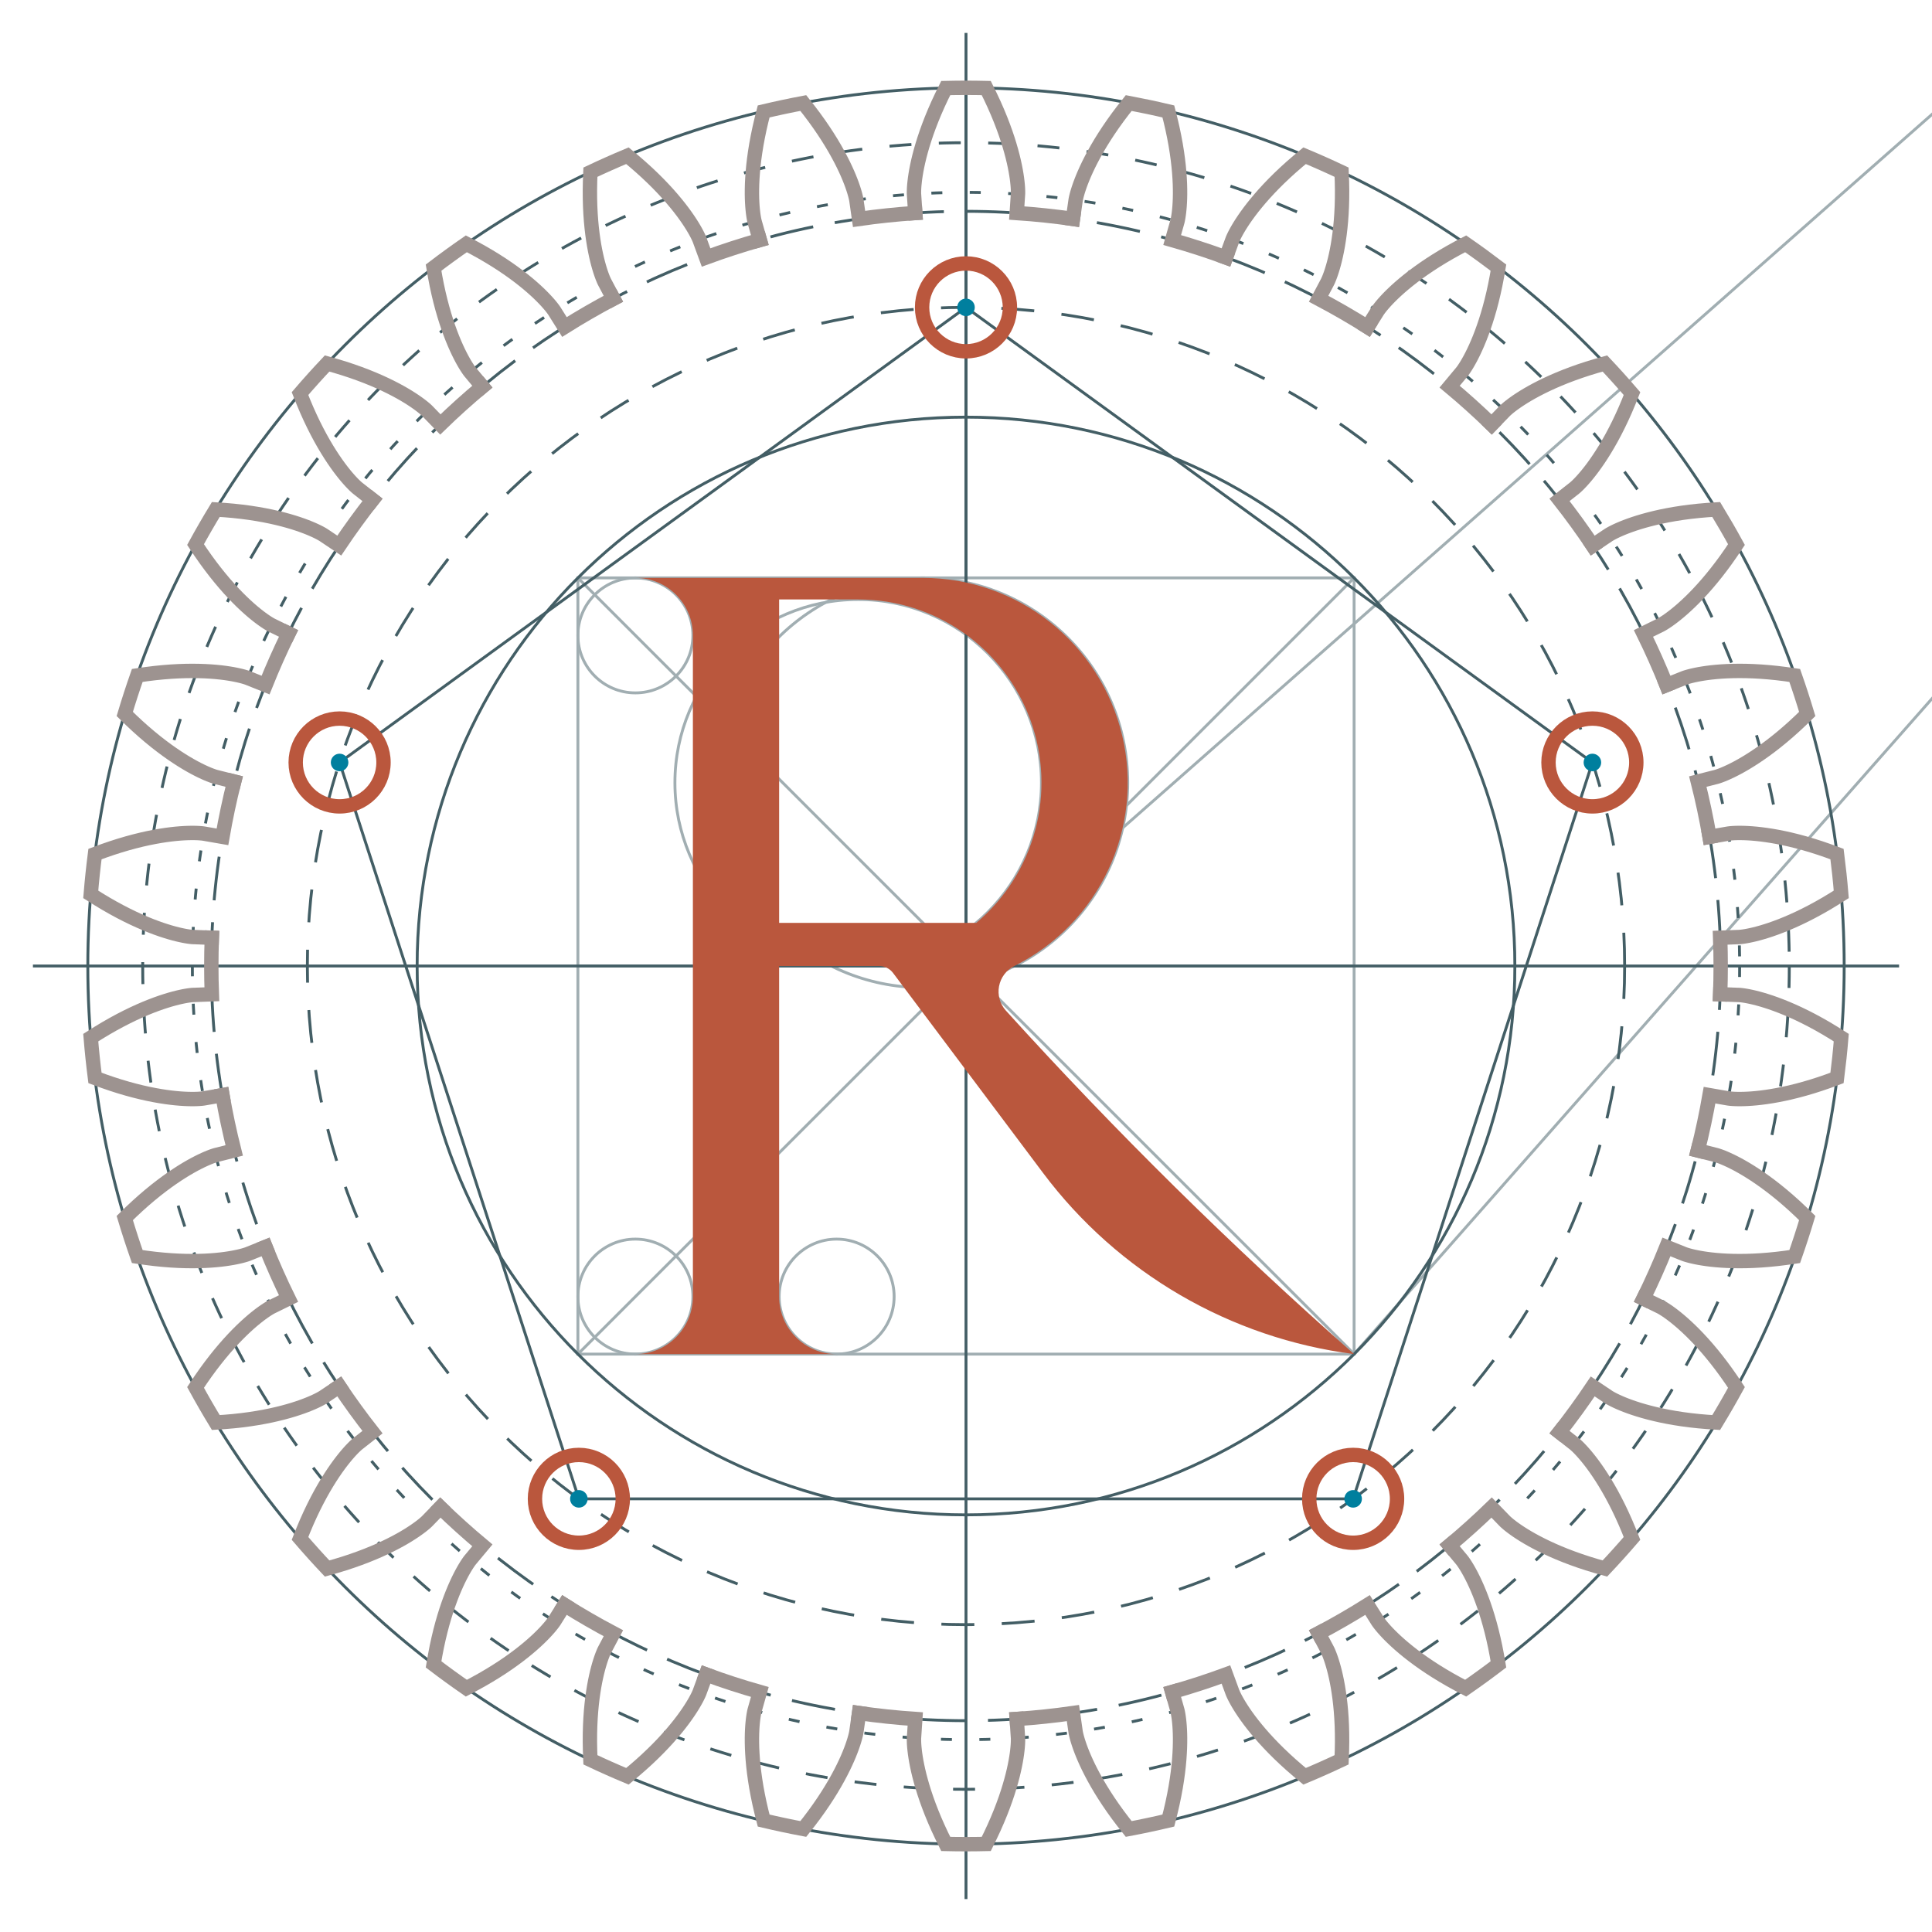
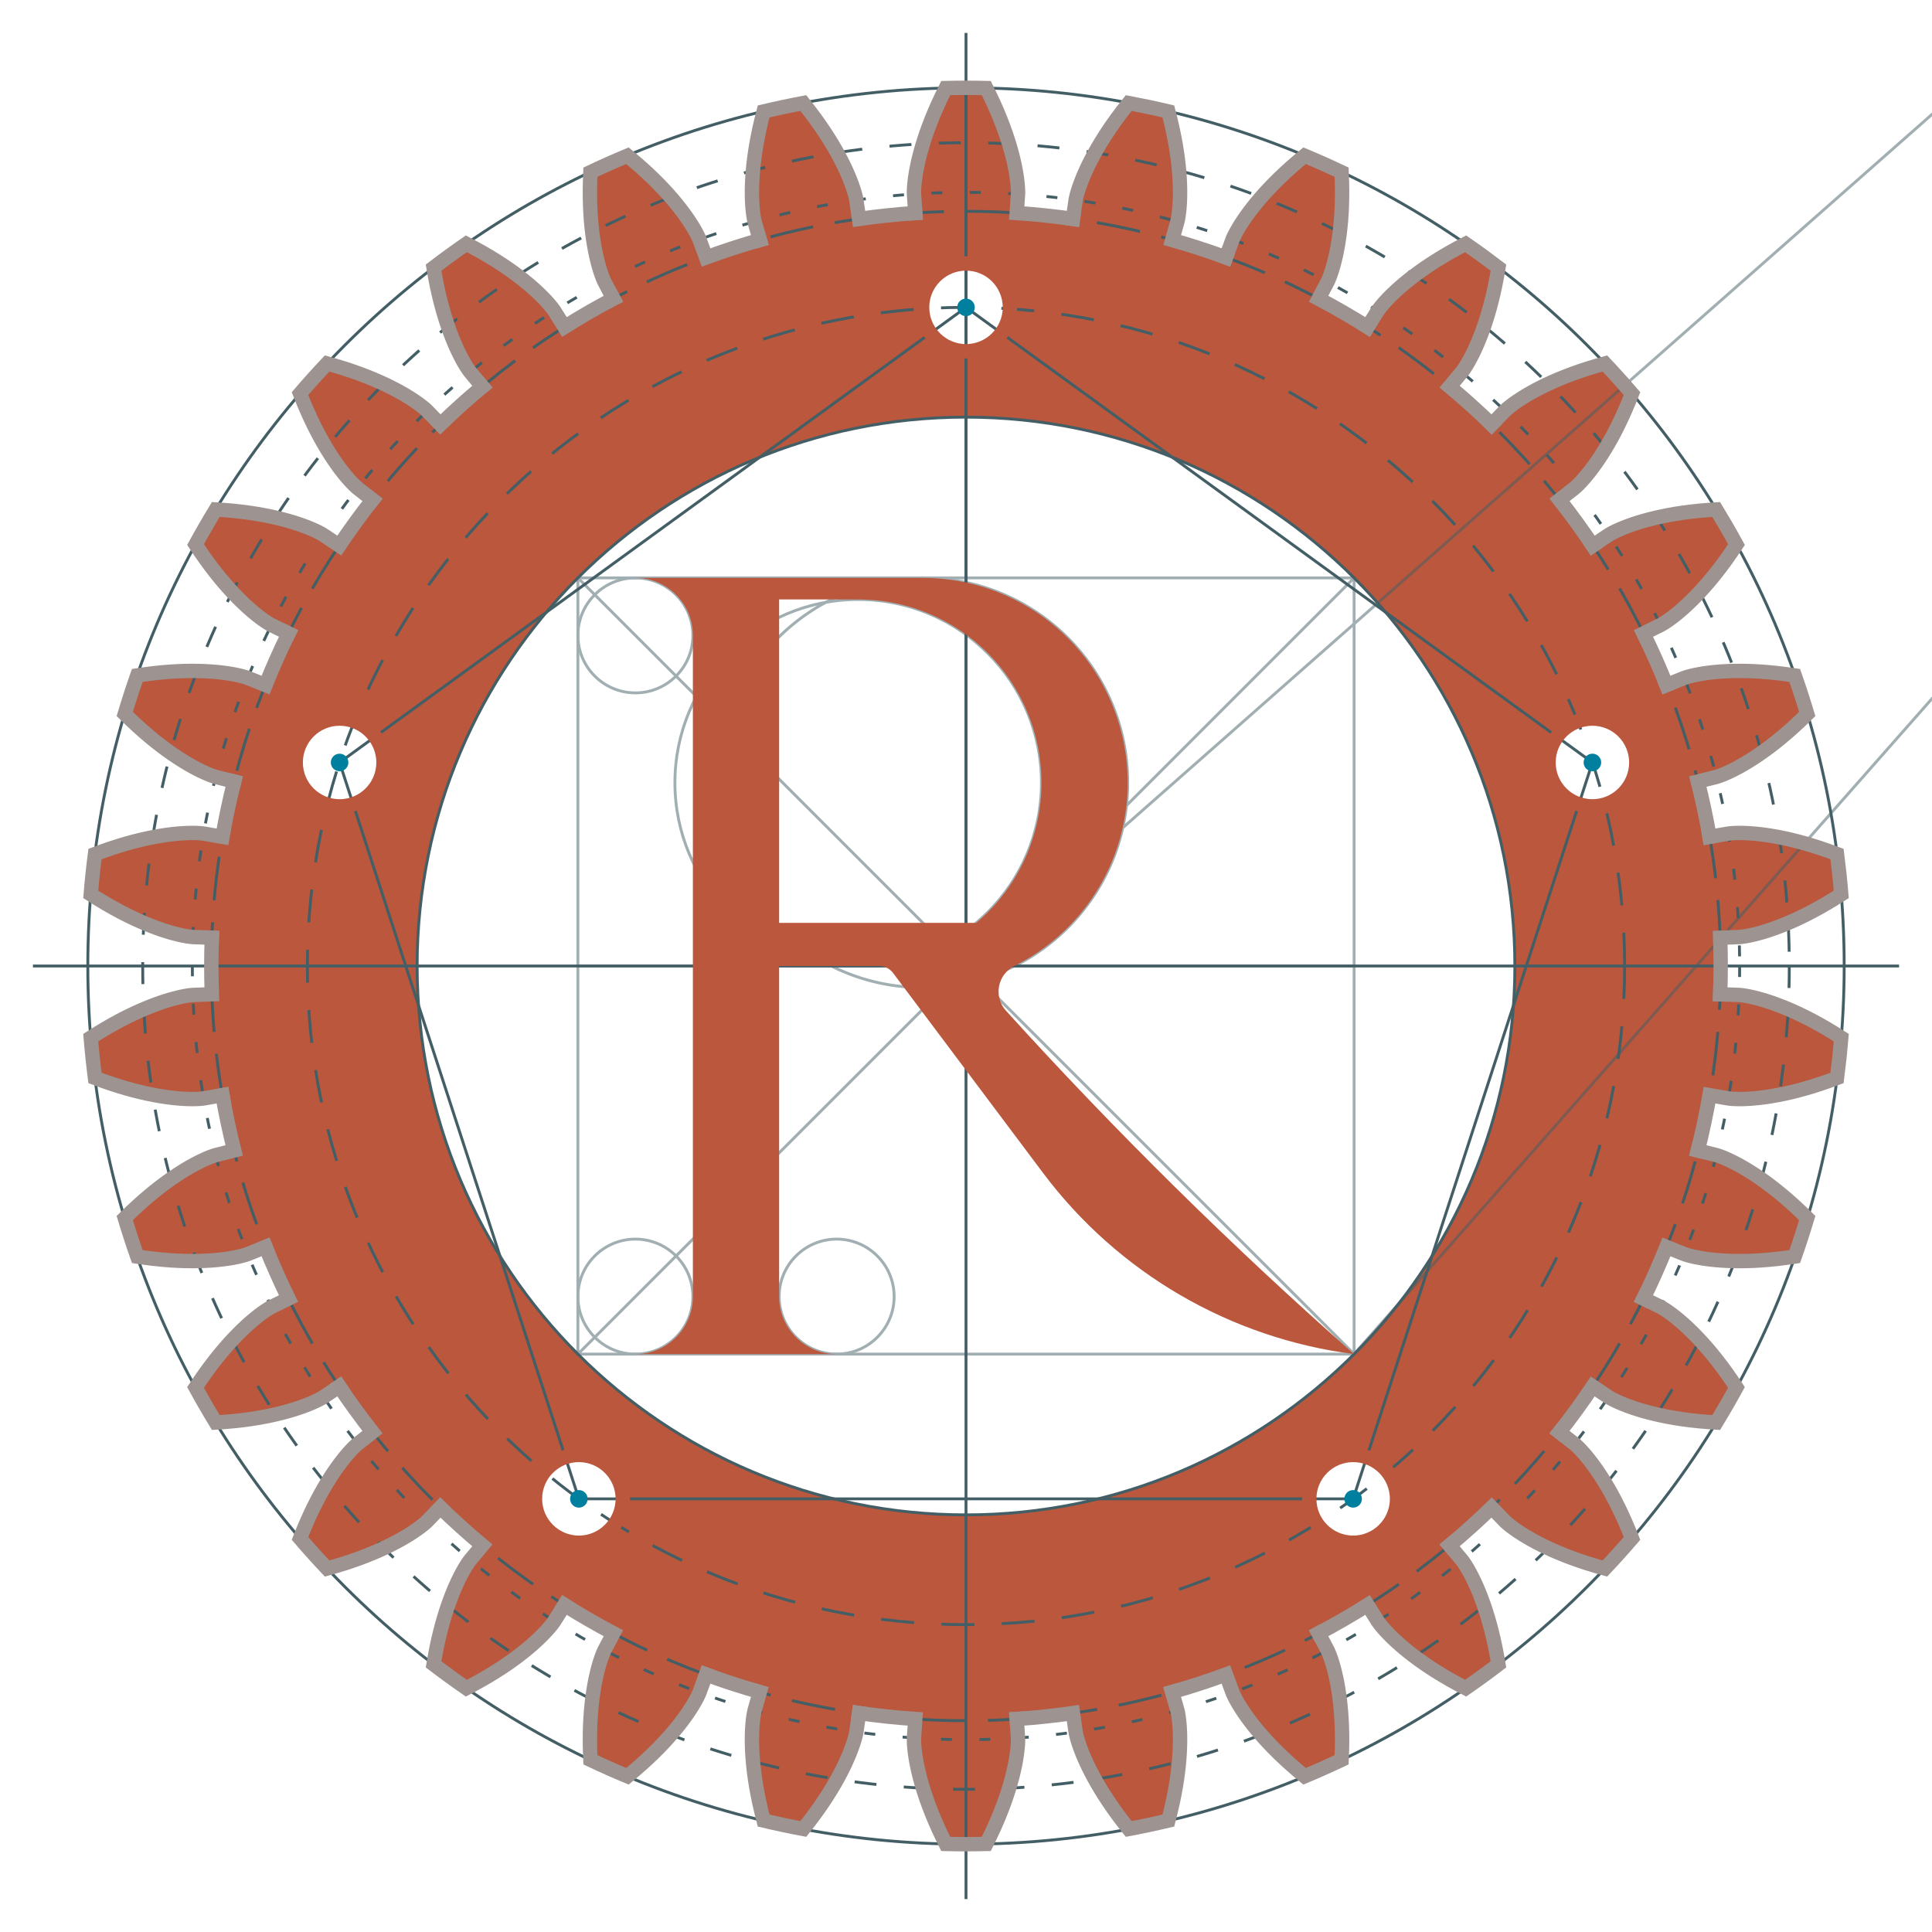
<svg xmlns="http://www.w3.org/2000/svg" width="1024" height="1024" viewBox="-176 -176 352 352" role="img" aria-labelledby="title desc">
-   <style>.primary{stroke:#9d9390}.accent{stroke:#ba573d}.accent-fill{fill:#ba573d}.signal{fill:#007f9e}.guide{stroke:#435e65}</style>
+   <style>.gear-fill{fill:#ba573d}.primary{stroke:#9d9390}.accent{stroke:#ba573d}.accent-fill{fill:#ba573d}.signal{fill:#007f9e}.guide{stroke:#435e65}</style>
  <defs>
    <path id="tooth" d="M -9.242,-137.189 L -9.474,-140.635 L -9.476,-140.67 L -9.479,-140.776 L -9.481,-140.953 L -9.478,-141.2 L -9.468,-141.517 L -9.446,-141.905 L -9.41,-142.362 L -9.356,-142.889 L -9.283,-143.485 L -9.185,-144.148 L -9.062,-144.879 L -8.908,-145.677 L -8.722,-146.539 L -8.5,-147.466 L -8.239,-148.456 L -7.937,-149.508 L -7.591,-150.62 L -7.197,-151.791 L -6.753,-153.019 L -6.256,-154.303 L -5.703,-155.641 L -5.093,-157.03 L -4.421,-158.47 L -3.687,-159.958 A 160 160 0 0 1 3.687,-159.958 L 4.421,-158.47 L 5.093,-157.03 L 5.703,-155.641 L 6.256,-154.303 L 6.753,-153.019 L 7.197,-151.791 L 7.591,-150.62 L 7.937,-149.508 L 8.239,-148.456 L 8.5,-147.466 L 8.722,-146.539 L 8.908,-145.677 L 9.062,-144.879 L 9.185,-144.148 L 9.283,-143.485 L 9.356,-142.889 L 9.41,-142.362 L 9.446,-141.905 L 9.468,-141.517 L 9.478,-141.2 L 9.481,-140.953 L 9.479,-140.776 L 9.476,-140.67 L 9.474,-140.635 L 9.242,-137.189 A 137.5 137.5 0 0 1 19.483,-136.113" />
  </defs>
+   <g class="gear-fill" stroke="none" fill-rule="evenodd">
+     <path d="M -9.242,-137.189 L -9.474,-140.635 L -9.476,-140.67 L -9.479,-140.776 L -9.481,-140.953 L -9.478,-141.2 L -9.468,-141.517 L -9.446,-141.905 L -9.41,-142.362 L -9.356,-142.889 L -9.283,-143.485 L -9.185,-144.148 L -9.062,-144.879 L -8.908,-145.677 L -8.722,-146.539 L -8.5,-147.466 L -8.239,-148.456 L -7.937,-149.508 L -7.591,-150.62 L -7.197,-151.791 L -6.753,-153.019 L -6.256,-154.303 L -5.703,-155.641 L -5.093,-157.03 L -4.421,-158.47 L -3.687,-159.958 A 160 160 0 0 1 3.687,-159.958 L 4.421,-158.47 L 5.093,-157.03 L 5.703,-155.641 L 6.256,-154.303 L 6.753,-153.019 L 7.197,-151.791 L 7.591,-150.62 L 7.937,-149.508 L 8.239,-148.456 L 8.5,-147.466 L 8.722,-146.539 L 8.908,-145.677 L 9.062,-144.879 L 9.185,-144.148 L 9.283,-143.485 L 9.356,-142.889 L 9.41,-142.362 L 9.446,-141.905 L 9.468,-141.517 L 9.478,-141.2 L 9.481,-140.953 L 9.479,-140.776 L 9.476,-140.67 L 9.474,-140.635 L 9.242,-137.189 A 137.5 137.5 0 0 1 19.483,-136.113 L 19.973,-139.532 L 19.978,-139.567 L 19.997,-139.671 L 20.032,-139.844 L 20.086,-140.085 L 20.162,-140.393 L 20.264,-140.768 L 20.395,-141.208 L 20.556,-141.712 L 20.752,-142.279 L 20.985,-142.908 L 21.259,-143.597 L 21.574,-144.345 L 21.936,-145.15 L 22.346,-146.011 L 22.807,-146.925 L 23.321,-147.891 L 23.891,-148.907 L 24.52,-149.97 L 25.209,-151.079 L 25.962,-152.232 L 26.781,-153.425 L 27.667,-154.658 L 28.623,-155.926 L 29.651,-157.229 A 160 160 0 0 1 36.863,-155.696 L 37.273,-154.088 L 37.63,-152.54 L 37.938,-151.054 L 38.2,-149.63 L 38.42,-148.271 L 38.598,-146.978 L 38.74,-145.75 L 38.848,-144.59 L 38.925,-143.499 L 38.974,-142.476 L 38.998,-141.524 L 39.001,-140.641 L 38.986,-139.829 L 38.955,-139.089 L 38.912,-138.419 L 38.86,-137.821 L 38.803,-137.295 L 38.743,-136.84 L 38.684,-136.456 L 38.628,-136.144 L 38.58,-135.901 L 38.541,-135.729 L 38.516,-135.626 L 38.507,-135.592 L 37.563,-132.27 A 137.5 137.5 0 0 1 47.357,-129.087 L 48.547,-132.33 L 48.559,-132.363 L 48.599,-132.461 L 48.669,-132.623 L 48.772,-132.848 L 48.911,-133.133 L 49.089,-133.479 L 49.308,-133.882 L 49.571,-134.341 L 49.88,-134.856 L 50.239,-135.422 L 50.65,-136.039 L 51.114,-136.705 L 51.635,-137.418 L 52.215,-138.174 L 52.856,-138.972 L 53.559,-139.81 L 54.328,-140.685 L 55.164,-141.595 L 56.07,-142.536 L 57.046,-143.507 L 58.095,-144.505 L 59.218,-145.526 L 60.416,-146.568 L 61.693,-147.628 A 160 160 0 0 1 68.429,-144.629 L 68.495,-142.971 L 68.522,-141.383 L 68.515,-139.865 L 68.476,-138.418 L 68.407,-137.043 L 68.313,-135.741 L 68.197,-134.511 L 68.061,-133.354 L 67.909,-132.27 L 67.745,-131.26 L 67.571,-130.323 L 67.39,-129.459 L 67.206,-128.668 L 67.022,-127.95 L 66.841,-127.304 L 66.666,-126.73 L 66.5,-126.227 L 66.347,-125.795 L 66.209,-125.432 L 66.09,-125.137 L 65.992,-124.91 L 65.919,-124.75 L 65.872,-124.655 L 65.856,-124.623 L 64.243,-121.569 A 137.5 137.5 0 0 1 73.161,-116.421 L 74.999,-119.345 L 75.018,-119.375 L 75.077,-119.462 L 75.18,-119.606 L 75.327,-119.804 L 75.522,-120.055 L 75.768,-120.356 L 76.066,-120.705 L 76.419,-121.099 L 76.828,-121.538 L 77.297,-122.018 L 77.827,-122.536 L 78.42,-123.091 L 79.077,-123.679 L 79.802,-124.299 L 80.595,-124.946 L 81.457,-125.62 L 82.391,-126.316 L 83.398,-127.031 L 84.479,-127.764 L 85.636,-128.511 L 86.869,-129.268 L 88.18,-130.034 L 89.569,-130.804 L 91.038,-131.575 A 160 160 0 0 1 97.003,-127.241 L 96.723,-125.606 L 96.42,-124.047 L 96.097,-122.564 L 95.758,-121.157 L 95.405,-119.826 L 95.043,-118.571 L 94.673,-117.392 L 94.3,-116.289 L 93.926,-115.26 L 93.555,-114.306 L 93.19,-113.426 L 92.833,-112.619 L 92.489,-111.884 L 92.159,-111.219 L 91.848,-110.625 L 91.558,-110.1 L 91.291,-109.643 L 91.051,-109.251 L 90.841,-108.925 L 90.663,-108.662 L 90.52,-108.46 L 90.415,-108.319 L 90.35,-108.235 L 90.328,-108.208 L 88.115,-105.556 A 137.5 137.5 0 0 1 95.767,-98.665 L 98.173,-101.144 L 98.198,-101.169 L 98.274,-101.242 L 98.404,-101.362 L 98.59,-101.525 L 98.833,-101.729 L 99.136,-101.973 L 99.5,-102.252 L 99.927,-102.565 L 100.419,-102.908 L 100.977,-103.28 L 101.603,-103.677 L 102.298,-104.097 L 103.064,-104.535 L 103.901,-104.991 L 104.811,-105.459 L 105.795,-105.939 L 106.853,-106.425 L 107.987,-106.916 L 109.197,-107.408 L 110.484,-107.898 L 111.847,-108.382 L 113.289,-108.858 L 114.808,-109.323 L 116.405,-109.772 A 160 160 0 0 1 121.338,-104.293 L 120.725,-102.751 L 120.104,-101.289 L 119.48,-99.906 L 118.855,-98.6 L 118.234,-97.372 L 117.618,-96.22 L 117.011,-95.143 L 116.417,-94.142 L 115.837,-93.213 L 115.276,-92.357 L 114.736,-91.572 L 114.219,-90.857 L 113.73,-90.209 L 113.269,-89.628 L 112.841,-89.112 L 112.448,-88.658 L 112.092,-88.266 L 111.776,-87.933 L 111.503,-87.658 L 111.274,-87.437 L 111.092,-87.27 L 110.96,-87.153 L 110.879,-87.085 L 110.852,-87.063 L 108.135,-84.929 A 137.5 137.5 0 0 1 114.188,-76.598 L 117.057,-78.522 L 117.086,-78.542 L 117.176,-78.597 L 117.328,-78.687 L 117.543,-78.808 L 117.824,-78.958 L 118.17,-79.133 L 118.585,-79.33 L 119.068,-79.548 L 119.62,-79.781 L 120.243,-80.029 L 120.938,-80.287 L 121.706,-80.553 L 122.546,-80.823 L 123.459,-81.094 L 124.447,-81.363 L 125.509,-81.628 L 126.645,-81.884 L 127.856,-82.128 L 129.142,-82.357 L 130.502,-82.569 L 131.937,-82.76 L 133.446,-82.926 L 135.028,-83.064 L 136.684,-83.172 A 160 160 0 0 1 140.371,-76.786 L 139.45,-75.406 L 138.539,-74.105 L 137.64,-72.881 L 136.758,-71.734 L 135.895,-70.662 L 135.053,-69.663 L 134.236,-68.736 L 133.446,-67.88 L 132.686,-67.093 L 131.959,-66.372 L 131.267,-65.716 L 130.614,-65.124 L 130,-64.592 L 129.429,-64.119 L 128.903,-63.703 L 128.424,-63.342 L 127.994,-63.032 L 127.616,-62.772 L 127.291,-62.56 L 127.022,-62.391 L 126.809,-62.265 L 126.655,-62.179 L 126.562,-62.129 L 126.531,-62.113 L 123.43,-60.591 A 137.5 137.5 0 0 1 127.619,-51.183 L 130.824,-52.469 L 130.857,-52.482 L 130.957,-52.518 L 131.124,-52.574 L 131.36,-52.648 L 131.665,-52.735 L 132.041,-52.834 L 132.487,-52.942 L 133.004,-53.054 L 133.594,-53.168 L 134.255,-53.28 L 134.988,-53.388 L 135.794,-53.489 L 136.672,-53.578 L 137.622,-53.653 L 138.644,-53.711 L 139.738,-53.749 L 140.902,-53.763 L 142.138,-53.75 L 143.443,-53.708 L 144.818,-53.632 L 146.261,-53.52 L 147.771,-53.369 L 149.348,-53.175 L 150.989,-52.936 A 160 160 0 0 1 153.268,-45.923 L 152.08,-44.765 L 150.918,-43.682 L 149.786,-42.671 L 148.684,-41.733 L 147.617,-40.863 L 146.586,-40.062 L 145.594,-39.325 L 144.643,-38.652 L 143.736,-38.039 L 142.875,-37.486 L 142.062,-36.988 L 141.299,-36.544 L 140.589,-36.152 L 139.932,-35.808 L 139.331,-35.511 L 138.787,-35.257 L 138.303,-35.043 L 137.879,-34.868 L 137.517,-34.727 L 137.218,-34.619 L 136.984,-34.54 L 136.815,-34.487 L 136.714,-34.457 L 136.68,-34.448 L 133.33,-33.604 A 137.5 137.5 0 0 1 135.471,-23.531 L 138.874,-24.122 L 138.909,-24.128 L 139.014,-24.142 L 139.19,-24.163 L 139.436,-24.186 L 139.752,-24.208 L 140.14,-24.227 L 140.599,-24.239 L 141.128,-24.241 L 141.728,-24.23 L 142.399,-24.203 L 143.138,-24.156 L 143.947,-24.087 L 144.825,-23.992 L 145.77,-23.868 L 146.781,-23.712 L 147.859,-23.521 L 149.001,-23.293 L 150.207,-23.024 L 151.475,-22.71 L 152.804,-22.351 L 154.192,-21.941 L 155.638,-21.479 L 157.14,-20.962 L 158.696,-20.387 A 160 160 0 0 1 159.467,-13.054 L 158.064,-12.167 L 156.702,-11.349 L 155.384,-10.597 L 154.112,-9.908 L 152.887,-9.279 L 151.712,-8.709 L 150.588,-8.195 L 149.518,-7.734 L 148.504,-7.324 L 147.547,-6.961 L 146.648,-6.644 L 145.81,-6.368 L 145.033,-6.132 L 144.319,-5.932 L 143.669,-5.766 L 143.085,-5.631 L 142.566,-5.523 L 142.115,-5.439 L 141.732,-5.377 L 141.417,-5.333 L 141.172,-5.304 L 140.996,-5.288 L 140.89,-5.28 L 140.855,-5.278 L 137.404,-5.149 A 137.5 137.5 0 0 1 137.404,5.149 L 140.855,5.278 L 140.89,5.28 L 140.996,5.288 L 141.172,5.304 L 141.417,5.333 L 141.732,5.377 L 142.115,5.439 L 142.566,5.523 L 143.085,5.631 L 143.669,5.766 L 144.319,5.932 L 145.033,6.132 L 145.81,6.368 L 146.648,6.644 L 147.547,6.961 L 148.504,7.324 L 149.518,7.734 L 150.588,8.195 L 151.712,8.709 L 152.887,9.279 L 154.112,9.908 L 155.384,10.597 L 156.702,11.349 L 158.064,12.167 L 159.467,13.054 A 160 160 0 0 1 158.696,20.387 L 157.14,20.962 L 155.638,21.479 L 154.192,21.941 L 152.804,22.351 L 151.475,22.71 L 150.207,23.024 L 149.001,23.293 L 147.859,23.521 L 146.781,23.712 L 145.77,23.868 L 144.825,23.992 L 143.947,24.087 L 143.138,24.156 L 142.399,24.203 L 141.728,24.23 L 141.128,24.241 L 140.599,24.239 L 140.14,24.227 L 139.752,24.208 L 139.436,24.186 L 139.19,24.163 L 139.014,24.142 L 138.909,24.128 L 138.874,24.122 L 135.471,23.531 A 137.5 137.5 0 0 1 133.33,33.604 L 136.68,34.448 L 136.714,34.457 L 136.815,34.487 L 136.984,34.54 L 137.218,34.619 L 137.517,34.727 L 137.879,34.868 L 138.303,35.043 L 138.787,35.257 L 139.331,35.511 L 139.932,35.808 L 140.589,36.152 L 141.299,36.544 L 142.062,36.988 L 142.875,37.486 L 143.736,38.039 L 144.643,38.652 L 145.594,39.325 L 146.586,40.062 L 147.617,40.863 L 148.684,41.733 L 149.786,42.671 L 150.918,43.682 L 152.08,44.765 L 153.268,45.923 A 160 160 0 0 1 150.989,52.936 L 149.348,53.175 L 147.771,53.369 L 146.261,53.52 L 144.818,53.632 L 143.443,53.708 L 142.138,53.75 L 140.902,53.763 L 139.738,53.749 L 138.644,53.711 L 137.622,53.653 L 136.672,53.578 L 135.794,53.489 L 134.988,53.388 L 134.255,53.28 L 133.594,53.168 L 133.004,53.054 L 132.487,52.942 L 132.041,52.834 L 131.665,52.735 L 131.36,52.648 L 131.124,52.574 L 130.957,52.518 L 130.857,52.482 L 130.824,52.469 L 127.619,51.183 A 137.5 137.5 0 0 1 123.43,60.591 L 126.531,62.113 L 126.562,62.129 L 126.655,62.179 L 126.809,62.265 L 127.022,62.391 L 127.291,62.56 L 127.616,62.772 L 127.994,63.032 L 128.424,63.342 L 128.903,63.703 L 129.429,64.119 L 130,64.592 L 130.614,65.124 L 131.267,65.716 L 131.959,66.372 L 132.686,67.093 L 133.446,67.88 L 134.236,68.736 L 135.053,69.663 L 135.895,70.662 L 136.758,71.734 L 137.64,72.881 L 138.539,74.105 L 139.45,75.406 L 140.371,76.786 A 160 160 0 0 1 136.684,83.172 L 135.028,83.064 L 133.446,82.926 L 131.937,82.76 L 130.502,82.569 L 129.142,82.357 L 127.856,82.128 L 126.645,81.884 L 125.509,81.628 L 124.447,81.363 L 123.459,81.094 L 122.546,80.823 L 121.706,80.553 L 120.938,80.287 L 120.243,80.029 L 119.62,79.781 L 119.068,79.548 L 118.585,79.33 L 118.17,79.133 L 117.824,78.958 L 117.543,78.808 L 117.328,78.687 L 117.176,78.597 L 117.086,78.542 L 117.057,78.522 L 114.188,76.598 A 137.5 137.5 0 0 1 108.135,84.929 L 110.852,87.063 L 110.879,87.085 L 110.96,87.153 L 111.092,87.27 L 111.274,87.437 L 111.503,87.658 L 111.776,87.933 L 112.092,88.266 L 112.448,88.658 L 112.841,89.112 L 113.269,89.628 L 113.73,90.209 L 114.219,90.857 L 114.736,91.572 L 115.276,92.357 L 115.837,93.213 L 116.417,94.142 L 117.011,95.143 L 117.618,96.22 L 118.234,97.372 L 118.855,98.6 L 119.48,99.906 L 120.104,101.289 L 120.725,102.751 L 121.338,104.293 A 160 160 0 0 1 116.405,109.772 L 114.808,109.323 L 113.289,108.858 L 111.847,108.382 L 110.484,107.898 L 109.197,107.408 L 107.987,106.916 L 106.853,106.425 L 105.795,105.939 L 104.811,105.459 L 103.901,104.991 L 103.064,104.535 L 102.298,104.097 L 101.603,103.677 L 100.977,103.28 L 100.419,102.908 L 99.927,102.565 L 99.5,102.252 L 99.136,101.973 L 98.833,101.729 L 98.59,101.525 L 98.404,101.362 L 98.274,101.242 L 98.198,101.169 L 98.173,101.144 L 95.767,98.665 A 137.5 137.5 0 0 1 88.115,105.556 L 90.328,108.208 L 90.35,108.235 L 90.415,108.319 L 90.52,108.46 L 90.663,108.662 L 90.841,108.925 L 91.051,109.251 L 91.291,109.643 L 91.558,110.1 L 91.848,110.625 L 92.159,111.219 L 92.489,111.884 L 92.833,112.619 L 93.19,113.426 L 93.555,114.306 L 93.926,115.26 L 94.3,116.289 L 94.673,117.392 L 95.043,118.571 L 95.405,119.826 L 95.758,121.157 L 96.097,122.564 L 96.42,124.047 L 96.723,125.606 L 97.003,127.241 A 160 160 0 0 1 91.038,131.575 L 89.569,130.804 L 88.18,130.034 L 86.869,129.268 L 85.636,128.511 L 84.479,127.764 L 83.398,127.031 L 82.391,126.316 L 81.457,125.62 L 80.595,124.946 L 79.802,124.299 L 79.077,123.679 L 78.42,123.091 L 77.827,122.536 L 77.297,122.018 L 76.828,121.538 L 76.419,121.099 L 76.066,120.705 L 75.768,120.356 L 75.522,120.055 L 75.327,119.804 L 75.18,119.606 L 75.077,119.462 L 75.018,119.375 L 74.999,119.345 L 73.161,116.421 A 137.5 137.5 0 0 1 64.243,121.569 L 65.856,124.623 L 65.872,124.655 L 65.919,124.75 L 65.992,124.91 L 66.09,125.137 L 66.209,125.432 L 66.347,125.795 L 66.5,126.227 L 66.666,126.73 L 66.841,127.304 L 67.022,127.95 L 67.206,128.668 L 67.39,129.459 L 67.571,130.323 L 67.745,131.26 L 67.909,132.27 L 68.061,133.354 L 68.197,134.511 L 68.313,135.741 L 68.407,137.043 L 68.476,138.418 L 68.515,139.865 L 68.522,141.383 L 68.495,142.971 L 68.429,144.629 A 160 160 0 0 1 61.693,147.628 L 60.416,146.568 L 59.218,145.526 L 58.095,144.505 L 57.046,143.507 L 56.07,142.536 L 55.164,141.595 L 54.328,140.685 L 53.559,139.81 L 52.856,138.972 L 52.215,138.174 L 51.635,137.418 L 51.114,136.705 L 50.65,136.039 L 50.239,135.422 L 49.88,134.856 L 49.571,134.341 L 49.308,133.882 L 49.089,133.479 L 48.911,133.133 L 48.772,132.848 L 48.669,132.623 L 48.599,132.461 L 48.559,132.363 L 48.547,132.33 L 47.357,129.087 A 137.5 137.5 0 0 1 37.563,132.27 L 38.507,135.592 L 38.516,135.626 L 38.541,135.729 L 38.58,135.901 L 38.628,136.144 L 38.684,136.456 L 38.743,136.84 L 38.803,137.295 L 38.86,137.821 L 38.912,138.419 L 38.955,139.089 L 38.986,139.829 L 39.001,140.641 L 38.998,141.524 L 38.974,142.476 L 38.925,143.499 L 38.848,144.59 L 38.74,145.75 L 38.598,146.978 L 38.42,148.271 L 38.2,149.63 L 37.938,151.054 L 37.63,152.54 L 37.273,154.088 L 36.863,155.696 A 160 160 0 0 1 29.651,157.229 L 28.623,155.926 L 27.667,154.658 L 26.781,153.425 L 25.962,152.232 L 25.209,151.079 L 24.52,149.97 L 23.891,148.907 L 23.321,147.891 L 22.807,146.925 L 22.346,146.011 L 21.936,145.15 L 21.574,144.345 L 21.259,143.597 L 20.985,142.908 L 20.752,142.279 L 20.556,141.712 L 20.395,141.208 L 20.264,140.768 L 20.162,140.393 L 20.086,140.085 L 20.032,139.844 L 19.997,139.671 L 19.978,139.567 L 19.973,139.532 L 19.483,136.113 A 137.5 137.5 0 0 1 9.242,137.189 L 9.474,140.635 L 9.476,140.67 L 9.479,140.776 L 9.481,140.953 L 9.478,141.2 L 9.468,141.517 L 9.446,141.905 L 9.41,142.362 L 9.356,142.889 L 9.283,143.485 L 9.185,144.148 L 9.062,144.879 L 8.908,145.677 L 8.722,146.539 L 8.5,147.466 L 8.239,148.456 L 7.937,149.508 L 7.591,150.62 L 7.197,151.791 L 6.753,153.019 L 6.256,154.303 L 5.703,155.641 L 5.093,157.03 L 4.421,158.47 L 3.687,159.958 A 160 160 0 0 1 -3.687,159.958 L -4.421,158.47 L -5.093,157.03 L -5.703,155.641 L -6.256,154.303 L -6.753,153.019 L -7.197,151.791 L -7.591,150.62 L -7.937,149.508 L -8.239,148.456 L -8.5,147.466 L -8.722,146.539 L -8.908,145.677 L -9.062,144.879 L -9.185,144.148 L -9.283,143.485 L -9.356,142.889 L -9.41,142.362 L -9.446,141.905 L -9.468,141.517 L -9.478,141.2 L -9.481,140.953 L -9.479,140.776 L -9.476,140.67 L -9.474,140.635 L -9.242,137.189 A 137.5 137.5 0 0 1 -19.483,136.113 L -19.973,139.532 L -19.978,139.567 L -19.997,139.671 L -20.032,139.844 L -20.086,140.085 L -20.162,140.393 L -20.264,140.768 L -20.395,141.208 L -20.556,141.712 L -20.752,142.279 L -20.985,142.908 L -21.259,143.597 L -21.574,144.345 L -21.936,145.15 L -22.346,146.011 L -22.807,146.925 L -23.321,147.891 L -23.891,148.907 L -24.52,149.97 L -25.209,151.079 L -25.962,152.232 L -26.781,153.425 L -27.667,154.658 L -28.623,155.926 L -29.651,157.229 A 160 160 0 0 1 -36.863,155.696 L -37.273,154.088 L -37.63,152.54 L -37.938,151.054 L -38.2,149.63 L -38.42,148.271 L -38.598,146.978 L -38.74,145.75 L -38.848,144.59 L -38.925,143.499 L -38.974,142.476 L -38.998,141.524 L -39.001,140.641 L -38.986,139.829 L -38.955,139.089 L -38.912,138.419 L -38.86,137.821 L -38.803,137.295 L -38.743,136.84 L -38.684,136.456 L -38.628,136.144 L -38.58,135.901 L -38.541,135.729 L -38.516,135.626 L -38.507,135.592 L -37.563,132.27 A 137.5 137.5 0 0 1 -47.357,129.087 L -48.547,132.33 L -48.559,132.363 L -48.599,132.461 L -48.669,132.623 L -48.772,132.848 L -48.911,133.133 L -49.089,133.479 L -49.308,133.882 L -49.571,134.341 L -49.88,134.856 L -50.239,135.422 L -50.65,136.039 L -51.114,136.705 L -51.635,137.418 L -52.215,138.174 L -52.856,138.972 L -53.559,139.81 L -54.328,140.685 L -55.164,141.595 L -56.07,142.536 L -57.046,143.507 L -58.095,144.505 L -59.218,145.526 L -60.416,146.568 L -61.693,147.628 A 160 160 0 0 1 -68.429,144.629 L -68.495,142.971 L -68.522,141.383 L -68.515,139.865 L -68.476,138.418 L -68.407,137.043 L -68.313,135.741 L -68.197,134.511 L -68.061,133.354 L -67.909,132.27 L -67.745,131.26 L -67.571,130.323 L -67.39,129.459 L -67.206,128.668 L -67.022,127.95 L -66.841,127.304 L -66.666,126.73 L -66.5,126.227 L -66.347,125.795 L -66.209,125.432 L -66.09,125.137 L -65.992,124.91 L -65.919,124.75 L -65.872,124.655 L -65.856,124.623 L -64.243,121.569 A 137.5 137.5 0 0 1 -73.161,116.421 L -74.999,119.345 L -75.018,119.375 L -75.077,119.462 L -75.18,119.606 L -75.327,119.804 L -75.522,120.055 L -75.768,120.356 L -76.066,120.705 L -76.419,121.099 L -76.828,121.538 L -77.297,122.018 L -77.827,122.536 L -78.42,123.091 L -79.077,123.679 L -79.802,124.299 L -80.595,124.946 L -81.457,125.62 L -82.391,126.316 L -83.398,127.031 L -84.479,127.764 L -85.636,128.511 L -86.869,129.268 L -88.18,130.034 L -89.569,130.804 L -91.038,131.575 A 160 160 0 0 1 -97.003,127.241 L -96.723,125.606 L -96.42,124.047 L -96.097,122.564 L -95.758,121.157 L -95.405,119.826 L -95.043,118.571 L -94.673,117.392 L -94.3,116.289 L -93.926,115.26 L -93.555,114.306 L -93.19,113.426 L -92.833,112.619 L -92.489,111.884 L -92.159,111.219 L -91.848,110.625 L -91.558,110.1 L -91.291,109.643 L -91.051,109.251 L -90.841,108.925 L -90.663,108.662 L -90.52,108.46 L -90.415,108.319 L -90.35,108.235 L -90.328,108.208 L -88.115,105.556 A 137.5 137.5 0 0 1 -95.767,98.665 L -98.173,101.144 L -98.198,101.169 L -98.274,101.242 L -98.404,101.362 L -98.59,101.525 L -98.833,101.729 L -99.136,101.973 L -99.5,102.252 L -99.927,102.565 L -100.419,102.908 L -100.977,103.28 L -101.603,103.677 L -102.298,104.097 L -103.064,104.535 L -103.901,104.991 L -104.811,105.459 L -105.795,105.939 L -106.853,106.425 L -107.987,106.916 L -109.197,107.408 L -110.484,107.898 L -111.847,108.382 L -113.289,108.858 L -114.808,109.323 L -116.405,109.772 A 160 160 0 0 1 -121.338,104.293 L -120.725,102.751 L -120.104,101.289 L -119.48,99.906 L -118.855,98.6 L -118.234,97.372 L -117.618,96.22 L -117.011,95.143 L -116.417,94.142 L -115.837,93.213 L -115.276,92.357 L -114.736,91.572 L -114.219,90.857 L -113.73,90.209 L -113.269,89.628 L -112.841,89.112 L -112.448,88.658 L -112.092,88.266 L -111.776,87.933 L -111.503,87.658 L -111.274,87.437 L -111.092,87.27 L -110.96,87.153 L -110.879,87.085 L -110.852,87.063 L -108.135,84.929 A 137.5 137.5 0 0 1 -114.188,76.598 L -117.057,78.522 L -117.086,78.542 L -117.176,78.597 L -117.328,78.687 L -117.543,78.808 L -117.824,78.958 L -118.17,79.133 L -118.585,79.33 L -119.068,79.548 L -119.62,79.781 L -120.243,80.029 L -120.938,80.287 L -121.706,80.553 L -122.546,80.823 L -123.459,81.094 L -124.447,81.363 L -125.509,81.628 L -126.645,81.884 L -127.856,82.128 L -129.142,82.357 L -130.502,82.569 L -131.937,82.76 L -133.446,82.926 L -135.028,83.064 L -136.684,83.172 A 160 160 0 0 1 -140.371,76.786 L -139.45,75.406 L -138.539,74.105 L -137.64,72.881 L -136.758,71.734 L -135.895,70.662 L -135.053,69.663 L -134.236,68.736 L -133.446,67.88 L -132.686,67.093 L -131.959,66.372 L -131.267,65.716 L -130.614,65.124 L -130,64.592 L -129.429,64.119 L -128.903,63.703 L -128.424,63.342 L -127.994,63.032 L -127.616,62.772 L -127.291,62.56 L -127.022,62.391 L -126.809,62.265 L -126.655,62.179 L -126.562,62.129 L -126.531,62.113 L -123.43,60.591 A 137.5 137.5 0 0 1 -127.619,51.183 L -130.824,52.469 L -130.857,52.482 L -130.957,52.518 L -131.124,52.574 L -131.36,52.648 L -131.665,52.735 L -132.041,52.834 L -132.487,52.942 L -133.004,53.054 L -133.594,53.168 L -134.255,53.28 L -134.988,53.388 L -135.794,53.489 L -136.672,53.578 L -137.622,53.653 L -138.644,53.711 L -139.738,53.749 L -140.902,53.763 L -142.138,53.75 L -143.443,53.708 L -144.818,53.632 L -146.261,53.52 L -147.771,53.369 L -149.348,53.175 L -150.989,52.936 A 160 160 0 0 1 -153.268,45.923 L -152.08,44.765 L -150.918,43.682 L -149.786,42.671 L -148.684,41.733 L -147.617,40.863 L -146.586,40.062 L -145.594,39.325 L -144.643,38.652 L -143.736,38.039 L -142.875,37.486 L -142.062,36.988 L -141.299,36.544 L -140.589,36.152 L -139.932,35.808 L -139.331,35.511 L -138.787,35.257 L -138.303,35.043 L -137.879,34.868 L -137.517,34.727 L -137.218,34.619 L -136.984,34.54 L -136.815,34.487 L -136.714,34.457 L -136.68,34.448 L -133.33,33.604 A 137.5 137.5 0 0 1 -135.471,23.531 L -138.874,24.122 L -138.909,24.128 L -139.014,24.142 L -139.19,24.163 L -139.436,24.186 L -139.752,24.208 L -140.14,24.227 L -140.599,24.239 L -141.128,24.241 L -141.728,24.23 L -142.399,24.203 L -143.138,24.156 L -143.947,24.087 L -144.825,23.992 L -145.77,23.868 L -146.781,23.712 L -147.859,23.521 L -149.001,23.293 L -150.207,23.024 L -151.475,22.71 L -152.804,22.351 L -154.192,21.941 L -155.638,21.479 L -157.14,20.962 L -158.696,20.387 A 160 160 0 0 1 -159.467,13.054 L -158.064,12.167 L -156.702,11.349 L -155.384,10.597 L -154.112,9.908 L -152.887,9.279 L -151.712,8.709 L -150.588,8.195 L -149.518,7.734 L -148.504,7.324 L -147.547,6.961 L -146.648,6.644 L -145.81,6.368 L -145.033,6.132 L -144.319,5.932 L -143.669,5.766 L -143.085,5.631 L -142.566,5.523 L -142.115,5.439 L -141.732,5.377 L -141.417,5.333 L -141.172,5.304 L -140.996,5.288 L -140.89,5.28 L -140.855,5.278 L -137.404,5.149 A 137.5 137.5 0 0 1 -137.404,-5.149 L -140.855,-5.278 L -140.89,-5.28 L -140.996,-5.288 L -141.172,-5.304 L -141.417,-5.333 L -141.732,-5.377 L -142.115,-5.439 L -142.566,-5.523 L -143.085,-5.631 L -143.669,-5.766 L -144.319,-5.932 L -145.033,-6.132 L -145.81,-6.368 L -146.648,-6.644 L -147.547,-6.961 L -148.504,-7.324 L -149.518,-7.734 L -150.588,-8.195 L -151.712,-8.709 L -152.887,-9.279 L -154.112,-9.908 L -155.384,-10.597 L -156.702,-11.349 L -158.064,-12.167 L -159.467,-13.054 A 160 160 0 0 1 -158.696,-20.387 L -157.14,-20.962 L -155.638,-21.479 L -154.192,-21.941 L -152.804,-22.351 L -151.475,-22.71 L -150.207,-23.024 L -149.001,-23.293 L -147.859,-23.521 L -146.781,-23.712 L -145.77,-23.868 L -144.825,-23.992 L -143.947,-24.087 L -143.138,-24.156 L -142.399,-24.203 L -141.728,-24.23 L -141.128,-24.241 L -140.599,-24.239 L -140.14,-24.227 L -139.752,-24.208 L -139.436,-24.186 L -139.19,-24.163 L -139.014,-24.142 L -138.909,-24.128 L -138.874,-24.122 L -135.471,-23.531 A 137.5 137.5 0 0 1 -133.33,-33.604 L -136.68,-34.448 L -136.714,-34.457 L -136.815,-34.487 L -136.984,-34.54 L -137.218,-34.619 L -137.517,-34.727 L -137.879,-34.868 L -138.303,-35.043 L -138.787,-35.257 L -139.331,-35.511 L -139.932,-35.808 L -140.589,-36.152 L -141.299,-36.544 L -142.062,-36.988 L -142.875,-37.486 L -143.736,-38.039 L -144.643,-38.652 L -145.594,-39.325 L -146.586,-40.062 L -147.617,-40.863 L -148.684,-41.733 L -149.786,-42.671 L -150.918,-43.682 L -152.08,-44.765 L -153.268,-45.923 A 160 160 0 0 1 -150.989,-52.936 L -149.348,-53.175 L -147.771,-53.369 L -146.261,-53.52 L -144.818,-53.632 L -143.443,-53.708 L -142.138,-53.75 L -140.902,-53.763 L -139.738,-53.749 L -138.644,-53.711 L -137.622,-53.653 L -136.672,-53.578 L -135.794,-53.489 L -134.988,-53.388 L -134.255,-53.28 L -133.594,-53.168 L -133.004,-53.054 L -132.487,-52.942 L -132.041,-52.834 L -131.665,-52.735 L -131.36,-52.648 L -131.124,-52.574 L -130.957,-52.518 L -130.857,-52.482 L -130.824,-52.469 L -127.619,-51.183 A 137.5 137.5 0 0 1 -123.43,-60.591 L -126.531,-62.113 L -126.562,-62.129 L -126.655,-62.179 L -126.809,-62.265 L -127.022,-62.391 L -127.291,-62.56 L -127.616,-62.772 L -127.994,-63.032 L -128.424,-63.342 L -128.903,-63.703 L -129.429,-64.119 L -130,-64.592 L -130.614,-65.124 L -131.267,-65.716 L -131.959,-66.372 L -132.686,-67.093 L -133.446,-67.88 L -134.236,-68.736 L -135.053,-69.663 L -135.895,-70.662 L -136.758,-71.734 L -137.64,-72.881 L -138.539,-74.105 L -139.45,-75.406 L -140.371,-76.786 A 160 160 0 0 1 -136.684,-83.172 L -135.028,-83.064 L -133.446,-82.926 L -131.937,-82.76 L -130.502,-82.569 L -129.142,-82.357 L -127.856,-82.128 L -126.645,-81.884 L -125.509,-81.628 L -124.447,-81.363 L -123.459,-81.094 L -122.546,-80.823 L -121.706,-80.553 L -120.938,-80.287 L -120.243,-80.029 L -119.62,-79.781 L -119.068,-79.548 L -118.585,-79.33 L -118.17,-79.133 L -117.824,-78.958 L -117.543,-78.808 L -117.328,-78.687 L -117.176,-78.597 L -117.086,-78.542 L -117.057,-78.522 L -114.188,-76.598 A 137.5 137.5 0 0 1 -108.135,-84.929 L -110.852,-87.063 L -110.879,-87.085 L -110.96,-87.153 L -111.092,-87.27 L -111.274,-87.437 L -111.503,-87.658 L -111.776,-87.933 L -112.092,-88.266 L -112.448,-88.658 L -112.841,-89.112 L -113.269,-89.628 L -113.73,-90.209 L -114.219,-90.857 L -114.736,-91.572 L -115.276,-92.357 L -115.837,-93.213 L -116.417,-94.142 L -117.011,-95.143 L -117.618,-96.22 L -118.234,-97.372 L -118.855,-98.6 L -119.48,-99.906 L -120.104,-101.289 L -120.725,-102.751 L -121.338,-104.293 A 160 160 0 0 1 -116.405,-109.772 L -114.808,-109.323 L -113.289,-108.858 L -111.847,-108.382 L -110.484,-107.898 L -109.197,-107.408 L -107.987,-106.916 L -106.853,-106.425 L -105.795,-105.939 L -104.811,-105.459 L -103.901,-104.991 L -103.064,-104.535 L -102.298,-104.097 L -101.603,-103.677 L -100.977,-103.28 L -100.419,-102.908 L -99.927,-102.565 L -99.5,-102.252 L -99.136,-101.973 L -98.833,-101.729 L -98.59,-101.525 L -98.404,-101.362 L -98.274,-101.242 L -98.198,-101.169 L -98.173,-101.144 L -95.767,-98.665 A 137.5 137.5 0 0 1 -88.115,-105.556 L -90.328,-108.208 L -90.35,-108.235 L -90.415,-108.319 L -90.52,-108.46 L -90.663,-108.662 L -90.841,-108.925 L -91.051,-109.251 L -91.291,-109.643 L -91.558,-110.1 L -91.848,-110.625 L -92.159,-111.219 L -92.489,-111.884 L -92.833,-112.619 L -93.19,-113.426 L -93.555,-114.306 L -93.926,-115.26 L -94.3,-116.289 L -94.673,-117.392 L -95.043,-118.571 L -95.405,-119.826 L -95.758,-121.157 L -96.097,-122.564 L -96.42,-124.047 L -96.723,-125.606 L -97.003,-127.241 A 160 160 0 0 1 -91.038,-131.575 L -89.569,-130.804 L -88.18,-130.034 L -86.869,-129.268 L -85.636,-128.511 L -84.479,-127.764 L -83.398,-127.031 L -82.391,-126.316 L -81.457,-125.62 L -80.595,-124.946 L -79.802,-124.299 L -79.077,-123.679 L -78.42,-123.091 L -77.827,-122.536 L -77.297,-122.018 L -76.828,-121.538 L -76.419,-121.099 L -76.066,-120.705 L -75.768,-120.356 L -75.522,-120.055 L -75.327,-119.804 L -75.18,-119.606 L -75.077,-119.462 L -75.018,-119.375 L -74.999,-119.345 L -73.161,-116.421 A 137.5 137.5 0 0 1 -64.243,-121.569 L -65.856,-124.623 L -65.872,-124.655 L -65.919,-124.75 L -65.992,-124.91 L -66.09,-125.137 L -66.209,-125.432 L -66.347,-125.795 L -66.5,-126.227 L -66.666,-126.73 L -66.841,-127.304 L -67.022,-127.95 L -67.206,-128.668 L -67.39,-129.459 L -67.571,-130.323 L -67.745,-131.26 L -67.909,-132.27 L -68.061,-133.354 L -68.197,-134.511 L -68.313,-135.741 L -68.407,-137.043 L -68.476,-138.418 L -68.515,-139.865 L -68.522,-141.383 L -68.495,-142.971 L -68.429,-144.629 A 160 160 0 0 1 -61.693,-147.628 L -60.416,-146.568 L -59.218,-145.526 L -58.095,-144.505 L -57.046,-143.507 L -56.07,-142.536 L -55.164,-141.595 L -54.328,-140.685 L -53.559,-139.81 L -52.856,-138.972 L -52.215,-138.174 L -51.635,-137.418 L -51.114,-136.705 L -50.65,-136.039 L -50.239,-135.422 L -49.88,-134.856 L -49.571,-134.341 L -49.308,-133.882 L -49.089,-133.479 L -48.911,-133.133 L -48.772,-132.848 L -48.669,-132.623 L -48.599,-132.461 L -48.559,-132.363 L -48.547,-132.33 L -47.357,-129.087 A 137.5 137.5 0 0 1 -37.563,-132.27 L -38.507,-135.592 L -38.516,-135.626 L -38.541,-135.729 L -38.58,-135.901 L -38.628,-136.144 L -38.684,-136.456 L -38.743,-136.84 L -38.803,-137.295 L -38.86,-137.821 L -38.912,-138.419 L -38.955,-139.089 L -38.986,-139.829 L -39.001,-140.641 L -38.998,-141.524 L -38.974,-142.476 L -38.925,-143.499 L -38.848,-144.59 L -38.74,-145.75 L -38.598,-146.978 L -38.42,-148.271 L -38.2,-149.63 L -37.938,-151.054 L -37.63,-152.54 L -37.273,-154.088 L -36.863,-155.696 A 160 160 0 0 1 -29.651,-157.229 L -28.623,-155.926 L -27.667,-154.658 L -26.781,-153.425 L -25.962,-152.232 L -25.209,-151.079 L -24.52,-149.97 L -23.891,-148.907 L -23.321,-147.891 L -22.807,-146.925 L -22.346,-146.011 L -21.936,-145.15 L -21.574,-144.345 L -21.259,-143.597 L -20.985,-142.908 L -20.752,-142.279 L -20.556,-141.712 L -20.395,-141.208 L -20.264,-140.768 L -20.162,-140.393 L -20.086,-140.085 L -20.032,-139.844 L -19.997,-139.671 L -19.978,-139.567 L -19.973,-139.532 L -19.483,-136.113 A 137.5 137.5 0 0 1 -9.242,-137.189 Z M 100,0 A 100 100 0 1 0 -100,0 A 100 100 0 1 0 100,0 Z M 8,-120 A 8 8 0 1 0 -8,-120 A 8 8 0 1 0 8,-120 Z M 122.127,-37.082 A 8 8 0 1 0 106.127,-37.082 A 8 8 0 1 0 122.127,-37.082 Z M 78.534,97.082 A 8 8 0 1 0 62.534,97.082 A 8 8 0 1 0 78.534,97.082 Z M -62.534,97.082 A 8 8 0 1 0 -78.534,97.082 A 8 8 0 1 0 -62.534,97.082 Z M -106.127,-37.082 A 8 8 0 1 0 -122.127,-37.082 A 8 8 0 1 0 -106.127,-37.082 Z" />
+   </g>
  <g class="guide" fill="none" stroke-width="0.524">
    <path d="M -170 0 H 170 M 0 -170 V 170" />
    <circle r="160" />
    <circle r="150" stroke-dasharray="4 5" />
    <circle r="140.954" stroke-dasharray="2 5" />
    <circle r="137.5" stroke-dasharray="8 4" />
    <circle r="100" />
    <circle r="120" stroke-dasharray="6 5" />
    <polygon points="0,-120 114.127,-37.082 70.534,97.082 -70.534,97.082 -114.127,-37.082" />
    <path d="M 0 0 L 0,-160" />
    <g opacity="0.5">
      <rect x="-70.711" y="-70.711" width="141.421" height="141.421" />
      <path d="M -70.711 0 H 70.711 M -70.711 -70.711 L 70.711 70.711 M -70.711 70.711 L 70.711 -70.711 M 0,0 L 597.3,-526.589 M 597.3,-526.589 L 70.711,70.711" />
      <circle cx="-7.857" cy="-33.391" r="37.32" />
      <circle cx="-19.642" cy="-33.391" r="33.391" />
      <circle cx="-60.235" cy="-60.235" r="10.476" />
      <circle cx="-60.235" cy="60.235" r="10.476" />
      <circle cx="-23.57" cy="60.235" r="10.476" />
    </g>
  </g>
  <g class="primary" fill="none" stroke-width="2.619" stroke-linecap="square" stroke-linejoin="miter">
    <use href="#tooth" transform="rotate(0)" />
    <use href="#tooth" transform="rotate(12)" />
    <use href="#tooth" transform="rotate(24)" />
    <use href="#tooth" transform="rotate(36)" />
    <use href="#tooth" transform="rotate(48)" />
    <use href="#tooth" transform="rotate(60)" />
    <use href="#tooth" transform="rotate(72)" />
    <use href="#tooth" transform="rotate(84)" />
    <use href="#tooth" transform="rotate(96)" />
    <use href="#tooth" transform="rotate(108)" />
    <use href="#tooth" transform="rotate(120)" />
    <use href="#tooth" transform="rotate(132)" />
    <use href="#tooth" transform="rotate(144)" />
    <use href="#tooth" transform="rotate(156)" />
    <use href="#tooth" transform="rotate(168)" />
    <use href="#tooth" transform="rotate(180)" />
    <use href="#tooth" transform="rotate(192)" />
    <use href="#tooth" transform="rotate(204)" />
    <use href="#tooth" transform="rotate(216)" />
    <use href="#tooth" transform="rotate(228)" />
    <use href="#tooth" transform="rotate(240)" />
    <use href="#tooth" transform="rotate(252)" />
    <use href="#tooth" transform="rotate(264)" />
    <use href="#tooth" transform="rotate(276)" />
    <use href="#tooth" transform="rotate(288)" />
    <use href="#tooth" transform="rotate(300)" />
    <use href="#tooth" transform="rotate(312)" />
    <use href="#tooth" transform="rotate(324)" />
    <use href="#tooth" transform="rotate(336)" />
    <use href="#tooth" transform="rotate(348)" />
  </g>
  <g class="accent" fill="none" stroke-width="2.619" stroke-linecap="butt" stroke-linejoin="miter">
    <circle cx="0" cy="-120" r="8" />
    <circle cx="114.127" cy="-37.082" r="8" />
    <circle cx="70.534" cy="97.082" r="8" />
    <circle cx="-70.534" cy="97.082" r="8" />
    <circle cx="-114.127" cy="-37.082" r="8" />
  </g>
  <g class="accent-fill" stroke="none" fill-rule="evenodd">
    <path d="M -7.857,-70.711 A 37.32 37.32 0 0 1 8.81,0 A 5.199 5.199 0 0 0 7.279,8.144 A 796.281 796.281 0 0 0 70.711,70.711 A 84.2 84.2 0 0 1 14.044,37.712 L -13.283,1.277 A 3.192 3.192 0 0 0 -15.836,0 H -34.046 V 60.235 A 10.476 10.476 0 0 0 -23.57,70.711 H -60.235 A 10.476 10.476 0 0 0 -49.759,60.235 V -60.235 A 10.476 10.476 0 0 0 -60.235,-70.711 H -70.711 H -7.857 Z M -34.046,-66.782 H -19.642 A 33.391 33.391 0 0 1 1.875,-7.857 H -34.046 Z" />
  </g>
  <g class="signal">
    <circle cx="0" cy="-120" r="1.6" />
    <circle cx="114.127" cy="-37.082" r="1.6" />
    <circle cx="70.534" cy="97.082" r="1.6" />
    <circle cx="-70.534" cy="97.082" r="1.6" />
    <circle cx="-114.127" cy="-37.082" r="1.6" />
  </g>
</svg>
